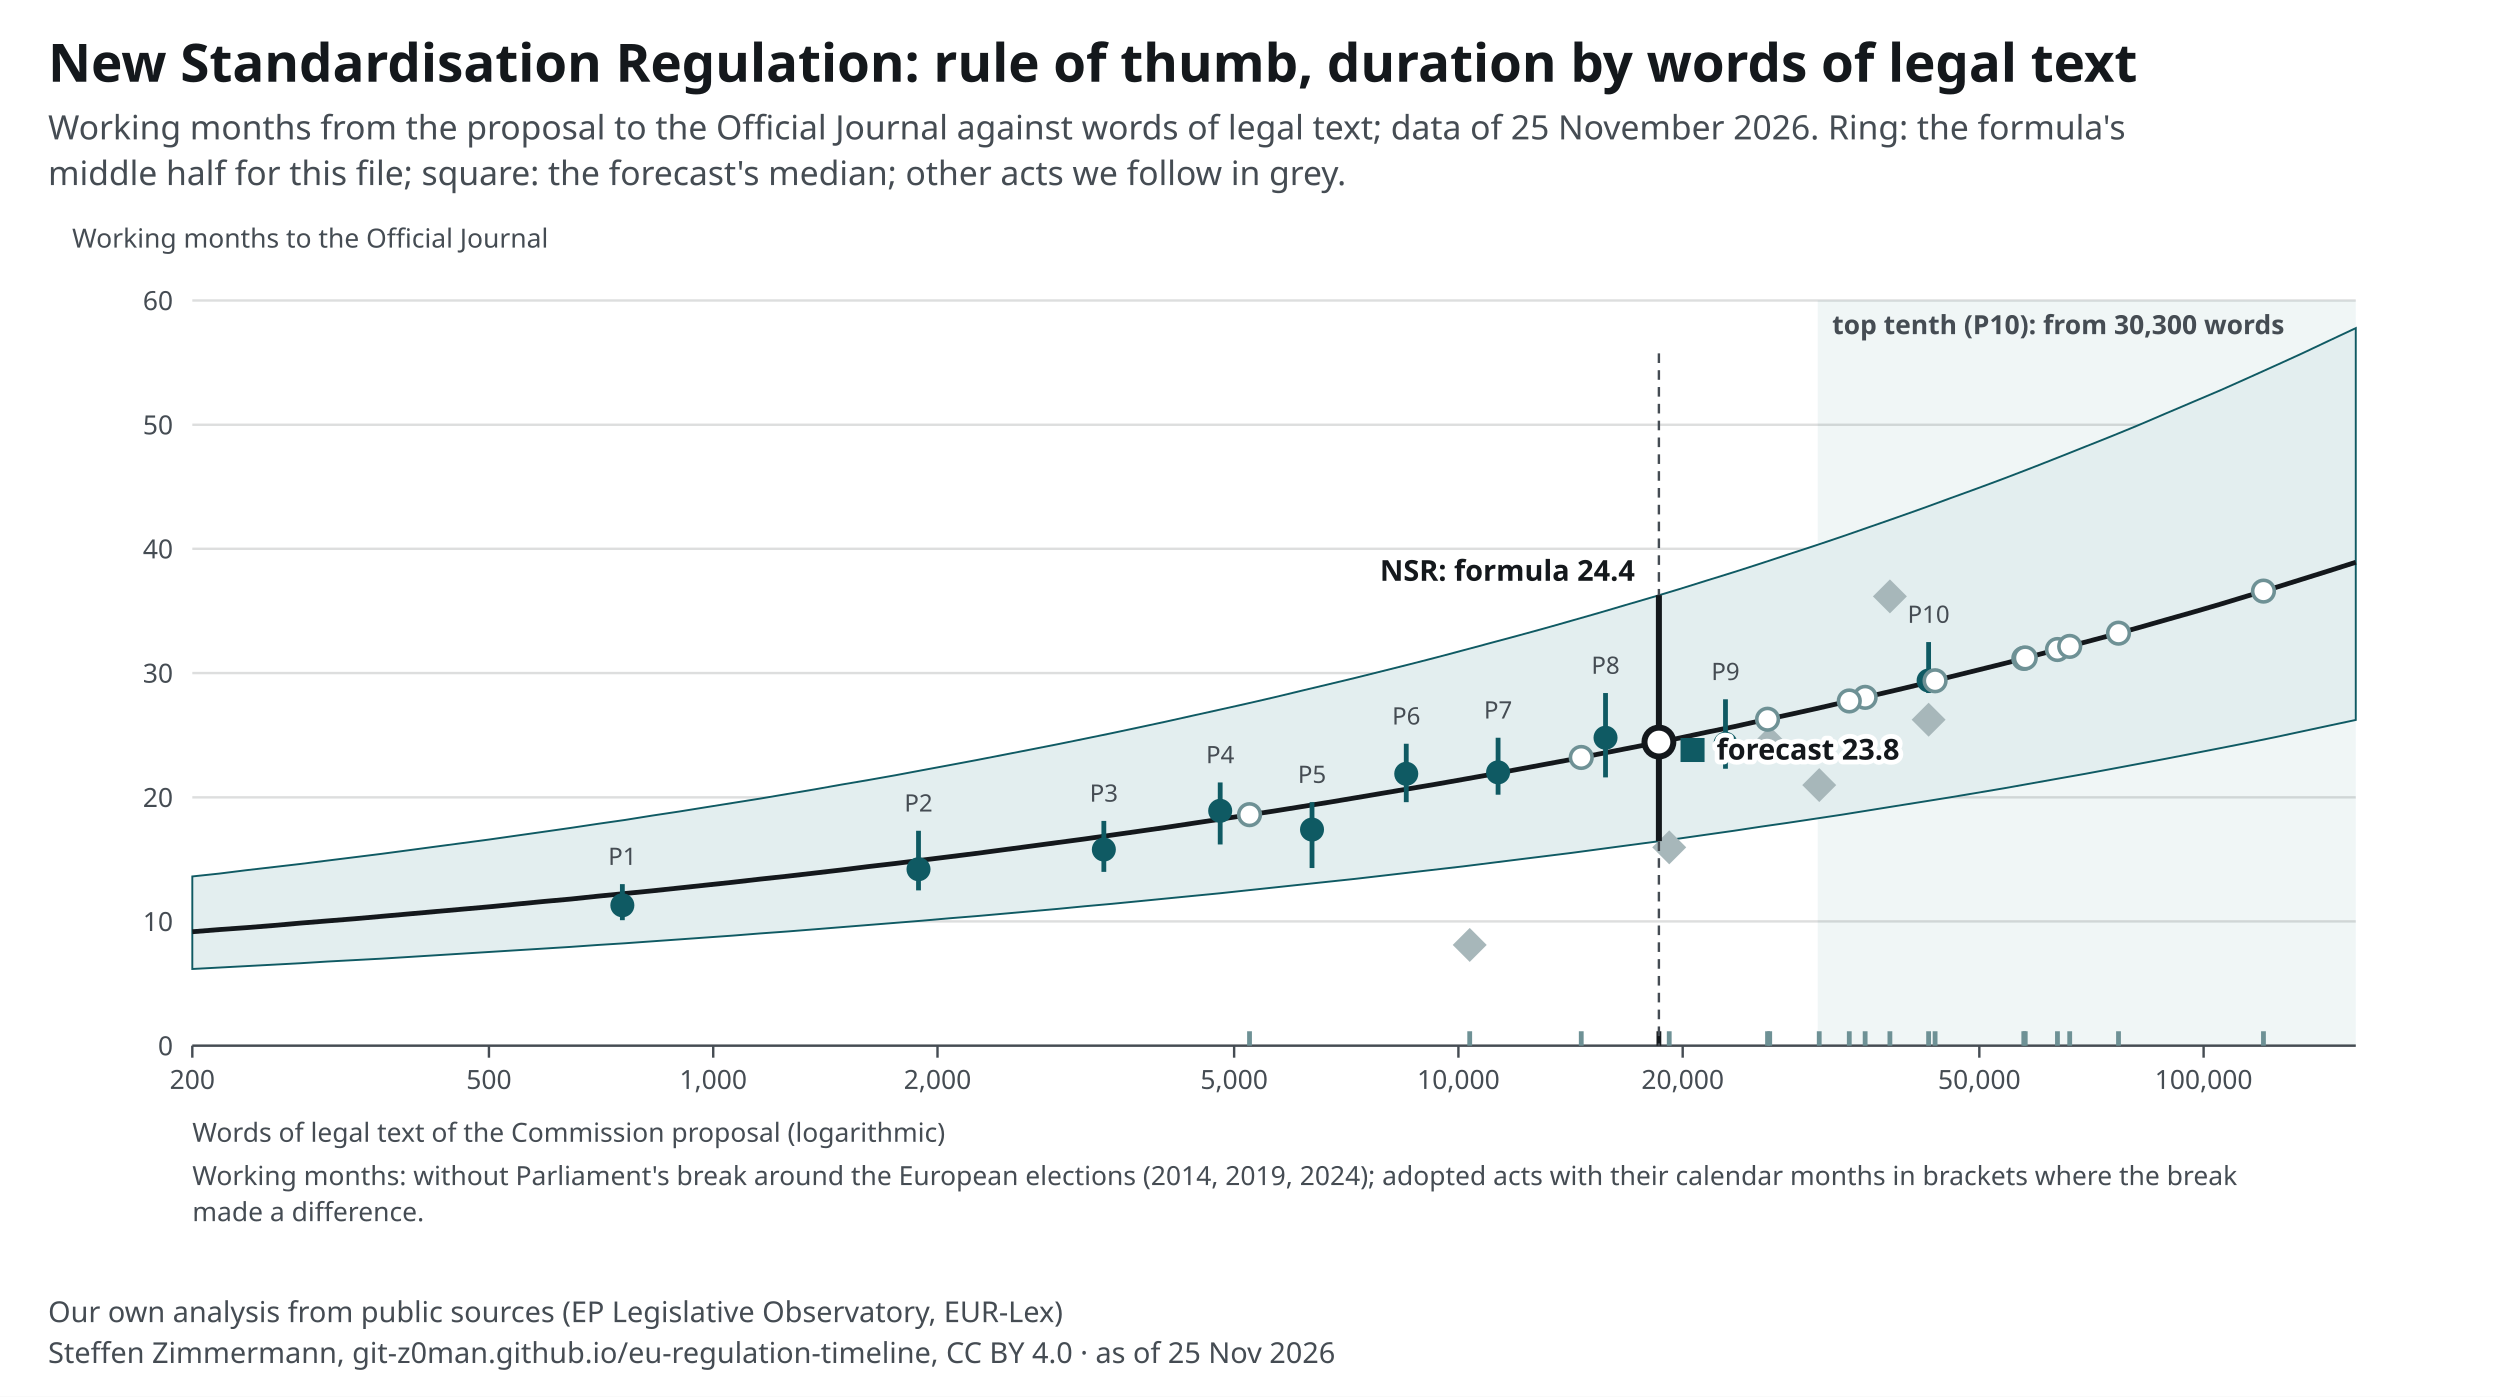
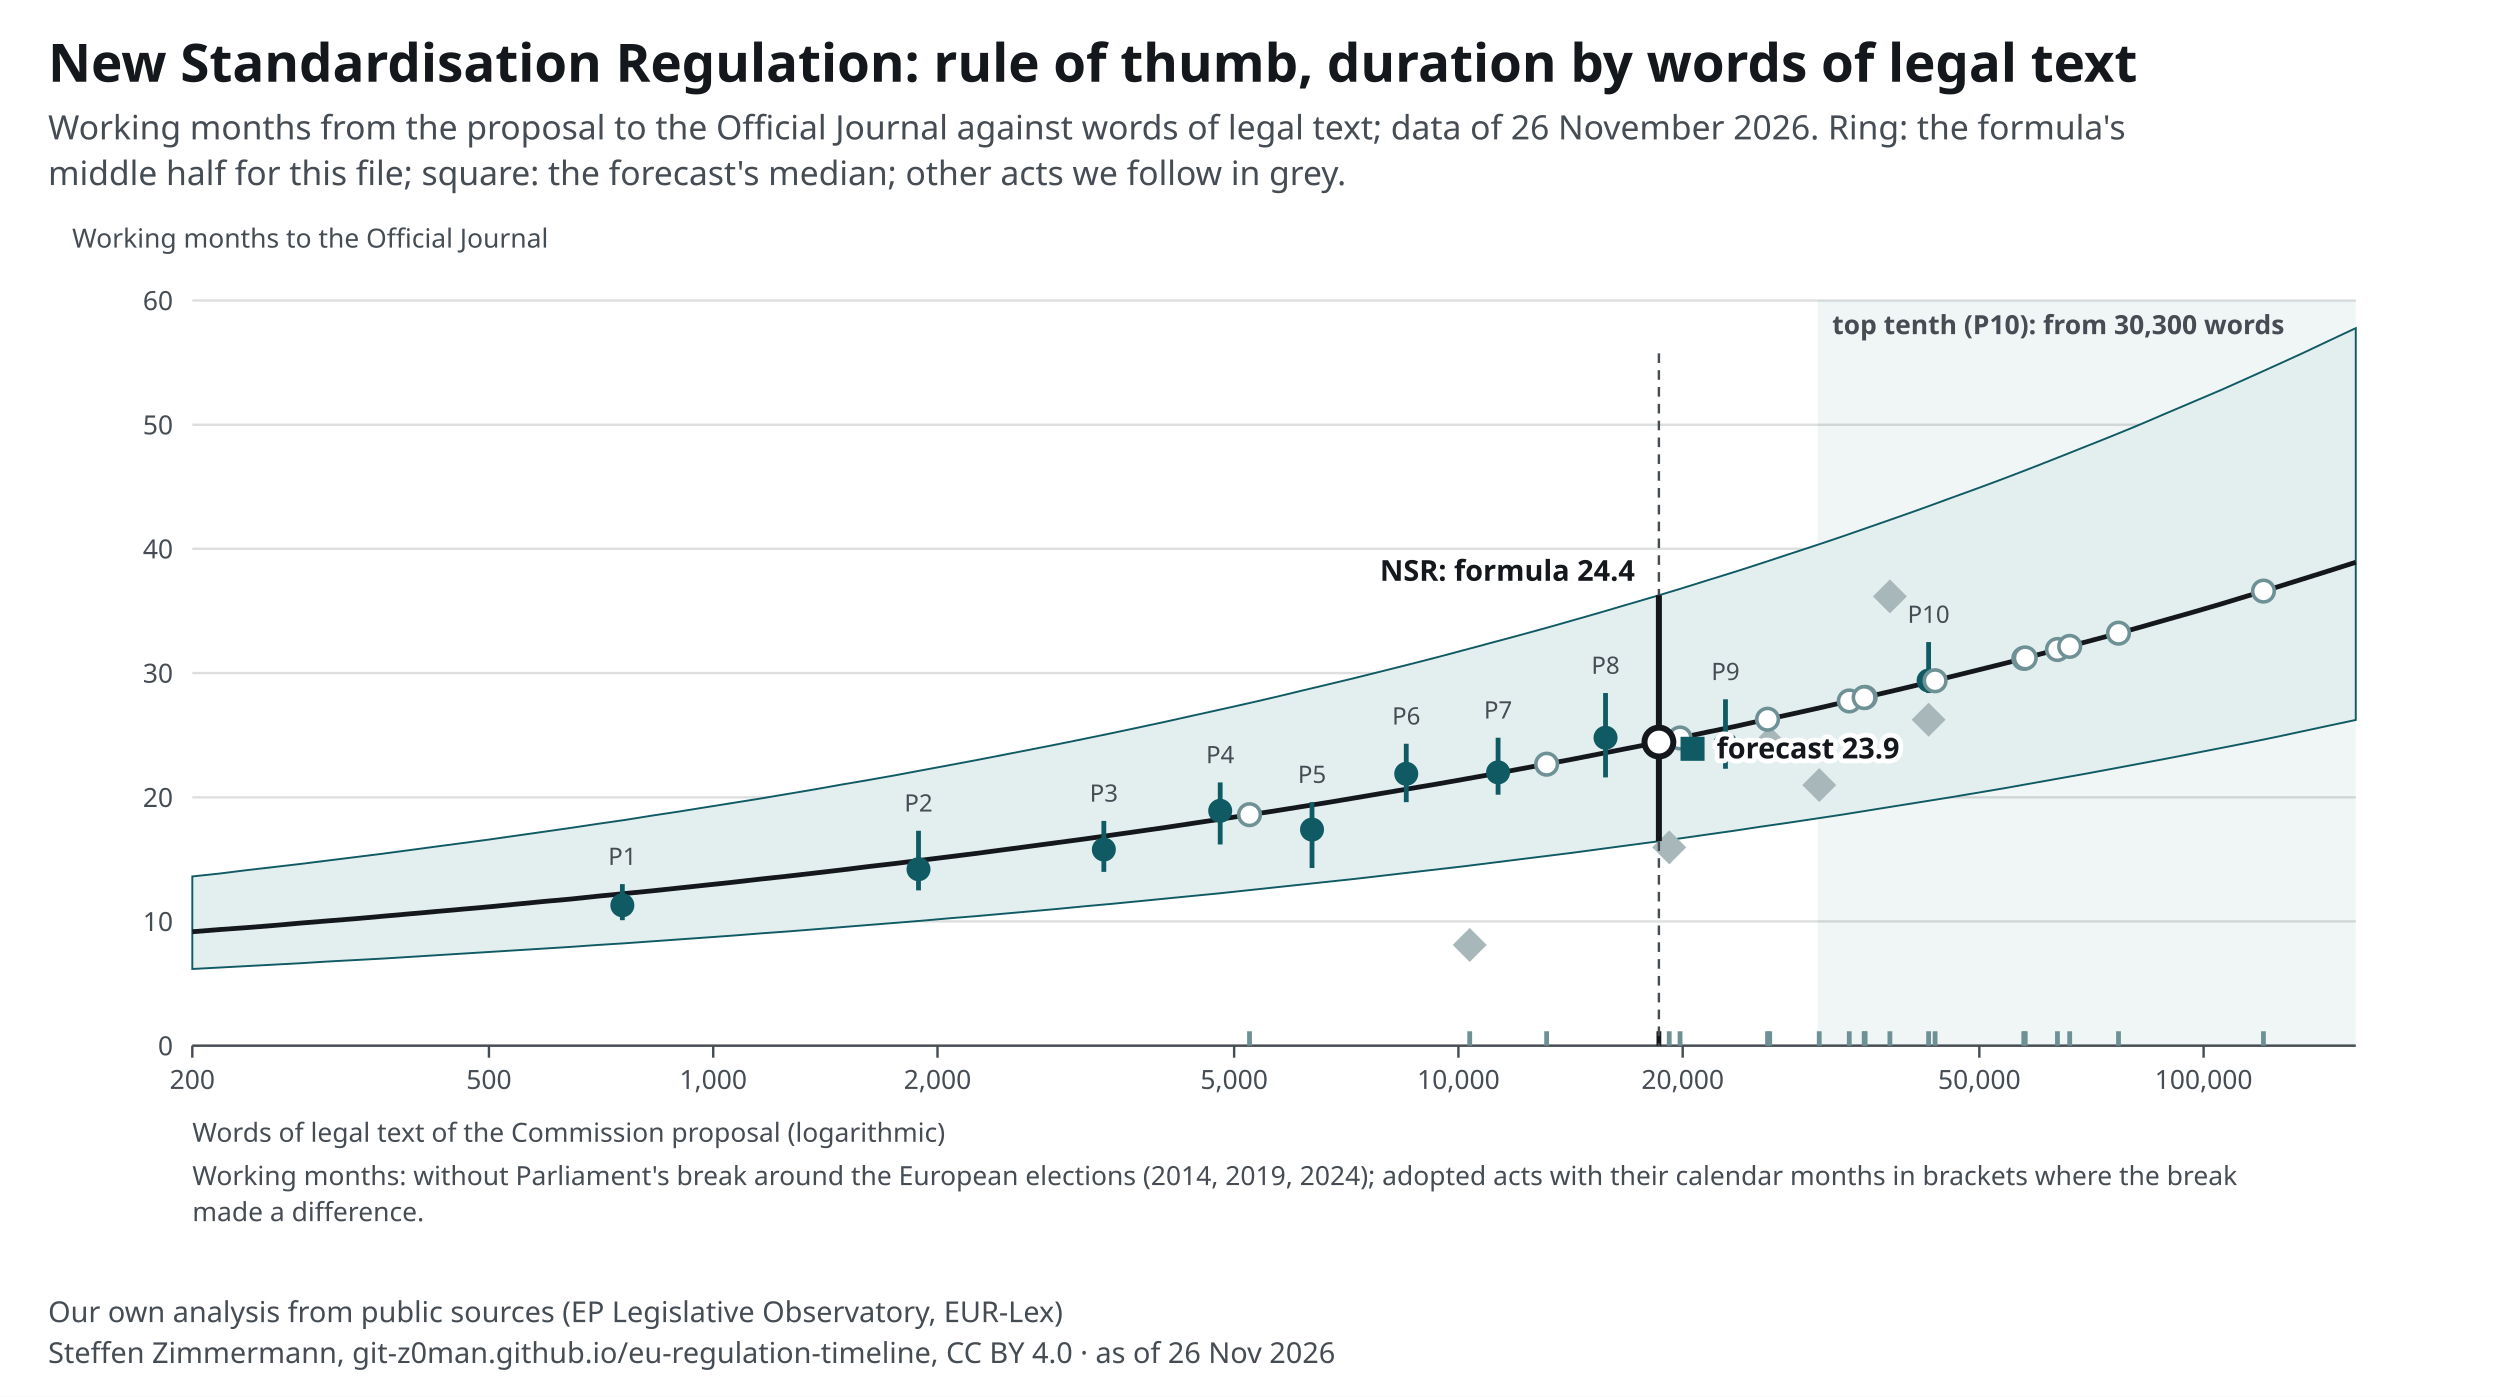
<svg xmlns="http://www.w3.org/2000/svg" width="1040" height="581" viewBox="0 0 1040 581" font-family="&quot;Source Sans 3&quot;, system-ui, -apple-system, Segoe UI, Roboto, Arial, sans-serif" font-size="13">
  <style>text{font-family:"Source Sans 3",system-ui,sans-serif}.ink,.inkf{fill:#14181c}.mu{fill:#454c53}.gr{stroke:#14181c24}.ax{stroke:#454c53}.acc{fill:#0f5a63}.accs{stroke:#0f5a63}.grey{fill:#a7b7ba}.greys{stroke:#6e9195}.tint{fill:#e3eeef}.sheet{fill:#fff}.inks{stroke:#14181c}.ink2s{stroke:#454c53}.ink2f{fill:#454c53}.hol{fill:#fff;stroke:#14181c}.holq{fill:#fff;stroke:#6e9195}.halo{paint-order:stroke;stroke:#fff;stroke-width:4px;stroke-linejoin:round}.hit .bg{fill:transparent}[hidden]{display:none}</style>
  <rect width="1040" height="581" fill="#fff" />
  <text x="20" y="34" font-size="22" font-weight="700" class="ink">New Standardisation Regulation: rule of thumb, duration by words of legal text</text>
-   <text x="20" y="58" font-size="14" class="mu">Working months from the proposal to the Official Journal against words of legal text; data of 25 November 2026. Ring: the formula's</text>
+   <text x="20" y="58" font-size="14" class="mu">Working months from the proposal to the Official Journal against words of legal text; data of 26 November 2026. Ring: the formula's</text>
  <text x="20" y="77" font-size="14" class="mu">middle half for this file; square: the forecast's median; other acts we follow in grey.</text>
  <g transform="translate(20,91)">
    <rect x="736.2" y="34" width="223.8" height="310" class="tint" opacity=".55" />
    <text x="742.2" y="48.0" font-size="11" text-anchor="start" class="mu" font-weight="600">top tenth (P10): from 30,300 words</text>
    <line x1="60" y1="344.0" x2="960" y2="344.0" class="gr" />
    <text x="52.0" y="348.0" font-size="11" text-anchor="end" class="mu">0</text>
    <line x1="60" y1="292.3" x2="960" y2="292.3" class="gr" />
    <text x="52.0" y="296.3" font-size="11" text-anchor="end" class="mu">10</text>
    <line x1="60" y1="240.7" x2="960" y2="240.7" class="gr" />
    <text x="52.0" y="244.7" font-size="11" text-anchor="end" class="mu">20</text>
    <line x1="60" y1="189.0" x2="960" y2="189.0" class="gr" />
    <text x="52.0" y="193.0" font-size="11" text-anchor="end" class="mu">30</text>
    <line x1="60" y1="137.3" x2="960" y2="137.3" class="gr" />
    <text x="52.0" y="141.3" font-size="11" text-anchor="end" class="mu">40</text>
    <line x1="60" y1="85.7" x2="960" y2="85.7" class="gr" />
    <text x="52.0" y="89.7" font-size="11" text-anchor="end" class="mu">50</text>
    <line x1="60" y1="34.0" x2="960" y2="34.0" class="gr" />
    <text x="52.0" y="38.0" font-size="11" text-anchor="end" class="mu">60</text>
    <line x1="60.0" y1="344" x2="60.0" y2="349" class="ax" />
    <text x="60.0" y="362.0" font-size="11" text-anchor="middle" class="mu">200</text>
    <line x1="183.4" y1="344" x2="183.4" y2="349" class="ax" />
    <text x="183.4" y="362.0" font-size="11" text-anchor="middle" class="mu">500</text>
    <line x1="276.7" y1="344" x2="276.7" y2="349" class="ax" />
    <text x="276.7" y="362.0" font-size="11" text-anchor="middle" class="mu">1,000</text>
    <line x1="370.0" y1="344" x2="370.0" y2="349" class="ax" />
    <text x="370.0" y="362.0" font-size="11" text-anchor="middle" class="mu">2,000</text>
    <line x1="493.4" y1="344" x2="493.4" y2="349" class="ax" />
    <text x="493.4" y="362.0" font-size="11" text-anchor="middle" class="mu">5,000</text>
    <line x1="586.7" y1="344" x2="586.7" y2="349" class="ax" />
    <text x="586.7" y="362.0" font-size="11" text-anchor="middle" class="mu">10,000</text>
    <line x1="680.0" y1="344" x2="680.0" y2="349" class="ax" />
    <text x="680.0" y="362.0" font-size="11" text-anchor="middle" class="mu">20,000</text>
    <line x1="803.4" y1="344" x2="803.4" y2="349" class="ax" />
    <text x="803.4" y="362.0" font-size="11" text-anchor="middle" class="mu">50,000</text>
    <line x1="896.7" y1="344" x2="896.7" y2="349" class="ax" />
    <text x="896.7" y="362.0" font-size="11" text-anchor="middle" class="mu">100,000</text>
    <line x1="60" y1="344" x2="960" y2="344" class="ax" />
    <path d="M60.0 273.6 L71.3 272.4 L82.5 271.0 L93.8 269.7 L105.0 268.4 L116.2 267.0 L127.5 265.6 L138.7 264.2 L150.0 262.7 L161.2 261.2 L172.5 259.7 L183.8 258.2 L195.0 256.6 L206.3 255.0 L217.5 253.4 L228.8 251.7 L240.0 250.1 L251.2 248.3 L262.5 246.6 L273.7 244.8 L285.0 243.0 L296.3 241.2 L307.5 239.3 L318.8 237.4 L330.0 235.4 L341.2 233.5 L352.5 231.5 L363.7 229.4 L375.0 227.3 L386.2 225.2 L397.5 223.0 L408.8 220.8 L420.0 218.6 L431.3 216.3 L442.5 214.0 L453.8 211.6 L465.0 209.2 L476.2 206.7 L487.5 204.2 L498.7 201.7 L510.0 199.1 L521.2 196.4 L532.5 193.7 L543.8 191.0 L555.0 188.2 L566.2 185.4 L577.5 182.5 L588.8 179.5 L600.0 176.5 L611.2 173.5 L622.5 170.4 L633.8 167.2 L645.0 164.0 L656.2 160.7 L667.5 157.4 L678.8 154.0 L690.0 150.5 L701.3 147.0 L712.5 143.4 L723.7 139.7 L735.0 136.0 L746.3 132.2 L757.5 128.3 L768.7 124.4 L780.0 120.4 L791.2 116.3 L802.5 112.2 L813.8 108.0 L825.0 103.7 L836.2 99.3 L847.5 94.8 L858.8 90.3 L870.0 85.7 L881.2 80.9 L892.5 76.1 L903.8 71.3 L915.0 66.3 L926.3 61.2 L937.5 56.1 L948.7 50.8 L960.0 45.5 L960.0 208.5 L948.7 210.9 L937.5 213.3 L926.3 215.7 L915.0 218.0 L903.8 220.2 L892.5 222.4 L881.2 224.6 L870.0 226.7 L858.8 228.8 L847.5 230.9 L836.2 232.9 L825.0 234.9 L813.8 236.9 L802.5 238.8 L791.2 240.7 L780.0 242.5 L768.7 244.3 L757.5 246.1 L746.3 247.9 L735.0 249.6 L723.7 251.3 L712.5 252.9 L701.3 254.6 L690.0 256.2 L678.8 257.8 L667.5 259.3 L656.2 260.8 L645.0 262.3 L633.8 263.8 L622.5 265.2 L611.2 266.6 L600.0 268.0 L588.8 269.4 L577.5 270.7 L566.2 272.0 L555.0 273.3 L543.8 274.6 L532.5 275.8 L521.2 277.0 L510.0 278.2 L498.7 279.4 L487.5 280.6 L476.2 281.7 L465.0 282.8 L453.8 283.9 L442.5 285.0 L431.3 286.0 L420.0 287.1 L408.8 288.1 L397.5 289.1 L386.2 290.1 L375.0 291.0 L363.7 292.0 L352.5 292.9 L341.2 293.8 L330.0 294.7 L318.8 295.6 L307.5 296.5 L296.3 297.3 L285.0 298.2 L273.7 299.0 L262.5 299.8 L251.2 300.6 L240.0 301.4 L228.8 302.1 L217.5 302.9 L206.3 303.6 L195.0 304.3 L183.8 305.0 L172.5 305.7 L161.2 306.4 L150.0 307.1 L138.7 307.8 L127.5 308.4 L116.2 309.0 L105.0 309.7 L93.8 310.3 L82.5 310.9 L71.3 311.5 L60.0 312.1 Z" class="tint accs" stroke-width=".8" />
    <polyline fill="none" class="inks" stroke-width="2" points="60.0,296.6 71.3,295.7 82.5,294.9 93.8,294.0 105.0,293.0 116.2,292.1 127.5,291.2 138.7,290.2 150.0,289.2 161.2,288.2 172.5,287.2 183.8,286.2 195.0,285.1 206.3,284.0 217.5,283.0 228.8,281.8 240.0,280.7 251.2,279.6 262.5,278.4 273.7,277.2 285.0,276.0 296.3,274.7 307.5,273.5 318.8,272.2 330.0,270.9 341.2,269.5 352.5,268.2 363.7,266.8 375.0,265.4 386.2,264.0 397.5,262.5 408.8,261.0 420.0,259.5 431.3,258.0 442.5,256.4 453.8,254.8 465.0,253.2 476.2,251.5 487.5,249.8 498.7,248.1 510.0,246.4 521.2,244.6 532.5,242.8 543.8,240.9 555.0,239.0 566.2,237.1 577.5,235.2 588.8,233.2 600.0,231.2 611.2,229.1 622.5,227.0 633.8,224.9 645.0,222.7 656.2,220.5 667.5,218.3 678.8,216.0 690.0,213.6 701.3,211.3 712.5,208.8 723.7,206.4 735.0,203.9 746.3,201.3 757.5,198.7 768.7,196.1 780.0,193.4 791.2,190.6 802.5,187.8 813.8,185.0 825.0,182.1 836.2,179.1 847.5,176.1 858.8,173.1 870.0,170.0 881.2,166.8 892.5,163.6 903.8,160.3 915.0,156.9 926.3,153.5 937.5,150.0 948.7,146.5 960.0,142.9" />
    <line x1="238.9" y1="291.8" x2="238.9" y2="276.8" class="accs" stroke-width="2" />
    <circle cx="238.9" cy="285.6" r="5" class="acc" />
    <text x="238.9" y="268.8" font-size="10" text-anchor="middle" class="mu">P1</text>
    <line x1="362.1" y1="279.4" x2="362.1" y2="254.6" class="accs" stroke-width="2" />
    <circle cx="362.1" cy="270.6" r="5" class="acc" />
    <text x="362.1" y="246.6" font-size="10" text-anchor="middle" class="mu">P2</text>
    <line x1="439.2" y1="271.7" x2="439.2" y2="250.5" class="accs" stroke-width="2" />
    <circle cx="439.2" cy="262.4" r="5" class="acc" />
    <text x="439.2" y="242.5" font-size="10" text-anchor="middle" class="mu">P3</text>
    <line x1="487.6" y1="260.3" x2="487.6" y2="234.5" class="accs" stroke-width="2" />
    <circle cx="487.6" cy="246.3" r="5" class="acc" />
    <text x="487.6" y="226.5" font-size="10" text-anchor="middle" class="mu">P4</text>
    <line x1="525.8" y1="270.1" x2="525.8" y2="242.7" class="accs" stroke-width="2" />
    <circle cx="525.8" cy="254.1" r="5" class="acc" />
    <text x="525.8" y="234.7" font-size="10" text-anchor="middle" class="mu">P5</text>
    <line x1="565.0" y1="242.7" x2="565.0" y2="218.4" class="accs" stroke-width="2" />
    <circle cx="565.0" cy="230.9" r="5" class="acc" />
    <text x="565.0" y="210.4" font-size="10" text-anchor="middle" class="mu">P6</text>
    <line x1="603.2" y1="239.6" x2="603.2" y2="215.9" class="accs" stroke-width="2" />
    <circle cx="603.2" cy="230.3" r="5" class="acc" />
    <text x="603.2" y="207.9" font-size="10" text-anchor="middle" class="mu">P7</text>
    <line x1="647.9" y1="232.4" x2="647.9" y2="197.3" class="accs" stroke-width="2" />
    <circle cx="647.9" cy="215.9" r="5" class="acc" />
    <text x="647.9" y="189.3" font-size="10" text-anchor="middle" class="mu">P8</text>
    <line x1="697.8" y1="228.8" x2="697.8" y2="199.9" class="accs" stroke-width="2" />
    <circle cx="697.8" cy="218.4" r="5" class="acc" />
    <text x="697.8" y="191.9" font-size="10" text-anchor="middle" class="mu">P9</text>
    <line x1="782.3" y1="197.3" x2="782.3" y2="176.1" class="accs" stroke-width="2" />
    <circle cx="782.3" cy="192.1" r="5" class="acc" />
    <text x="782.3" y="168.1" font-size="10" text-anchor="middle" class="mu">P10</text>
    <g data-proc-item="cra">
      <line x1="736.8" y1="344" x2="736.8" y2="338" class="greys" stroke-width="2" />
      <rect x="731.8" y="230.6" width="10" height="10" transform="rotate(45 736.8 235.6)" class="grey" />
    </g>
    <g data-proc-item="machinery-regulation">
      <line x1="782.3" y1="344" x2="782.3" y2="338" class="greys" stroke-width="2" />
      <rect x="777.3" y="203.4" width="10" height="10" transform="rotate(45 782.3 208.4)" class="grey" />
    </g>
    <g data-proc-item="ai-act">
      <line x1="766.2" y1="344" x2="766.2" y2="338" class="greys" stroke-width="2" />
      <rect x="761.2" y="152.1" width="10" height="10" transform="rotate(45 766.2 157.1)" class="grey" />
    </g>
    <g data-proc-item="nis2">
      <line x1="716.2" y1="344" x2="716.2" y2="338" class="greys" stroke-width="2" />
      <rect x="711.2" y="213.2" width="10" height="10" transform="rotate(45 716.2 218.2)" class="grey" />
    </g>
    <g data-proc-item="market-surveillance">
      <line x1="674.4" y1="344" x2="674.4" y2="338" class="greys" stroke-width="2" />
      <rect x="669.4" y="256.5" width="10" height="10" transform="rotate(45 674.4 261.5)" class="grey" />
    </g>
    <g data-proc-item="digital-omnibus-ai">
      <line x1="591.4" y1="344" x2="591.4" y2="338" class="greys" stroke-width="2" />
      <rect x="586.4" y="297.1" width="10" height="10" transform="rotate(45 591.4 302.1)" class="grey" />
    </g>
    <g data-proc-item="chips-act-2">
      <line x1="785.0" y1="344" x2="785.0" y2="338" class="greys" stroke-width="2" />
      <circle cx="785.0" cy="192.2" r="4.5" class="holq" stroke-width="1.5" />
    </g>
    <g data-proc-item="cloud-ai-development-act">
      <line x1="755.9" y1="344" x2="755.9" y2="338" class="greys" stroke-width="2" />
      <circle cx="755.9" cy="199.1" r="4.5" class="holq" stroke-width="1.5" />
    </g>
    <g data-proc-item="csa2">
      <line x1="821.9" y1="344" x2="821.9" y2="338" class="greys" stroke-width="2" />
      <circle cx="821.9" cy="182.9" r="4.5" class="holq" stroke-width="1.5" />
    </g>
    <g data-proc-item="digital-omnibus">
      <line x1="749.3" y1="344" x2="749.3" y2="338" class="greys" stroke-width="2" />
      <circle cx="749.3" cy="200.6" r="4.5" class="holq" stroke-width="1.5" />
    </g>
    <g data-proc-item="dna">
      <line x1="921.6" y1="344" x2="921.6" y2="338" class="greys" stroke-width="2" />
      <circle cx="921.6" cy="154.9" r="4.5" class="holq" stroke-width="1.5" />
    </g>
    <g data-proc-item="epa">
      <line x1="861.3" y1="344" x2="861.3" y2="338" class="greys" stroke-width="2" />
      <circle cx="861.3" cy="172.4" r="4.5" class="holq" stroke-width="1.5" />
    </g>
    <g data-proc-item="industrial-accelerator-act">
      <line x1="715.3" y1="344" x2="715.3" y2="338" class="greys" stroke-width="2" />
      <circle cx="715.3" cy="208.2" r="4.5" class="holq" stroke-width="1.5" />
    </g>
    <g data-proc-item="medical-devices-simplification">
      <line x1="835.9" y1="344" x2="835.9" y2="338" class="greys" stroke-width="2" />
      <circle cx="835.9" cy="179.2" r="4.5" class="holq" stroke-width="1.5" />
    </g>
    <g data-proc-item="nis2-amendment">
      <line x1="499.8" y1="344" x2="499.8" y2="338" class="greys" stroke-width="2" />
      <circle cx="499.8" cy="247.9" r="4.5" class="holq" stroke-width="1.5" />
    </g>
+     <g data-proc-item="product-digitalisation-directive">
+       <line x1="755.5" y1="344" x2="755.5" y2="338" class="greys" stroke-width="2" />
+       <circle cx="755.5" cy="199.2" r="4.5" class="holq" stroke-width="1.5" />
+     </g>
+     <g data-proc-item="product-digitalisation-regulation">
+       <line x1="623.4" y1="344" x2="623.4" y2="338" class="greys" stroke-width="2" />
+       <circle cx="623.4" cy="226.9" r="4.5" class="holq" stroke-width="1.5" />
+     </g>
    <g data-proc-item="public-procurement-act">
      <line x1="841.0" y1="344" x2="841.0" y2="338" class="greys" stroke-width="2" />
      <circle cx="841.0" cy="177.9" r="4.5" class="holq" stroke-width="1.5" />
    </g>
    <g data-proc-item="quantum-act">
-       <line x1="637.8" y1="344" x2="637.8" y2="338" class="greys" stroke-width="2" />
-       <circle cx="637.8" cy="224.1" r="4.5" class="holq" stroke-width="1.5" />
+       <line x1="678.9" y1="344" x2="678.9" y2="338" class="greys" stroke-width="2" />
+       <circle cx="678.9" cy="216.0" r="4.5" class="holq" stroke-width="1.5" />
    </g>
    <g data-proc-item="space-act">
      <line x1="822.5" y1="344" x2="822.5" y2="338" class="greys" stroke-width="2" />
      <circle cx="822.5" cy="182.7" r="4.5" class="holq" stroke-width="1.5" />
    </g>
    <g data-proc-item="standardisation-revision">
      <line x1="670.1" y1="344" x2="670.1" y2="338" class="inks" stroke-width="2" />
      <line x1="670.1" y1="56" x2="670.1" y2="344" class="ink2s" stroke-dasharray="4 3" />
      <line x1="670.1" y1="258.9" x2="670.1" y2="156.6" class="inks" stroke-width="2.5" />
-       <rect x="679.1" y="216.0" width="10" height="10" class="acc" />
-       <text x="694.1" y="225.0" font-size="12" text-anchor="start" class="ink halo" font-weight="700">forecast 23.8</text>
+       <rect x="679.1" y="215.5" width="10" height="10" class="acc" />
+       <text x="694.1" y="224.5" font-size="12" text-anchor="start" class="ink halo" font-weight="700">forecast 23.9</text>
      <circle cx="670.1" cy="217.7" r="6" class="hol" stroke-width="2.5" />
      <text x="660.1" y="150.6" font-size="12" text-anchor="end" class="ink halo" font-weight="700">NSR: formula 24.4</text>
    </g>
    <text x="60.0" y="384.0" font-size="11" text-anchor="start" class="mu">Words of legal text of the Commission proposal (logarithmic)</text>
    <text x="10.0" y="12.0" font-size="11" text-anchor="start" class="mu">Working months to the Official Journal</text>
    <text x="60.0" y="402.0" font-size="11" text-anchor="start" class="mu">Working months: without Parliament's break around the European elections (2014, 2019, 2024); adopted acts with their calendar months in brackets where the break</text>
    <text x="60.0" y="417.0" font-size="11" text-anchor="start" class="mu">made a difference.</text>
  </g>
  <text x="20" y="550" font-size="12" class="mu">Our own analysis from public sources (EP Legislative Observatory, EUR-Lex)</text>
-   <text x="20" y="567" font-size="12" class="mu">Steffen Zimmermann, git-z0man.github.io/eu-regulation-timeline, CC BY 4.0 · as of 25 Nov 2026</text>
+   <text x="20" y="567" font-size="12" class="mu">Steffen Zimmermann, git-z0man.github.io/eu-regulation-timeline, CC BY 4.0 · as of 26 Nov 2026</text>
</svg>
